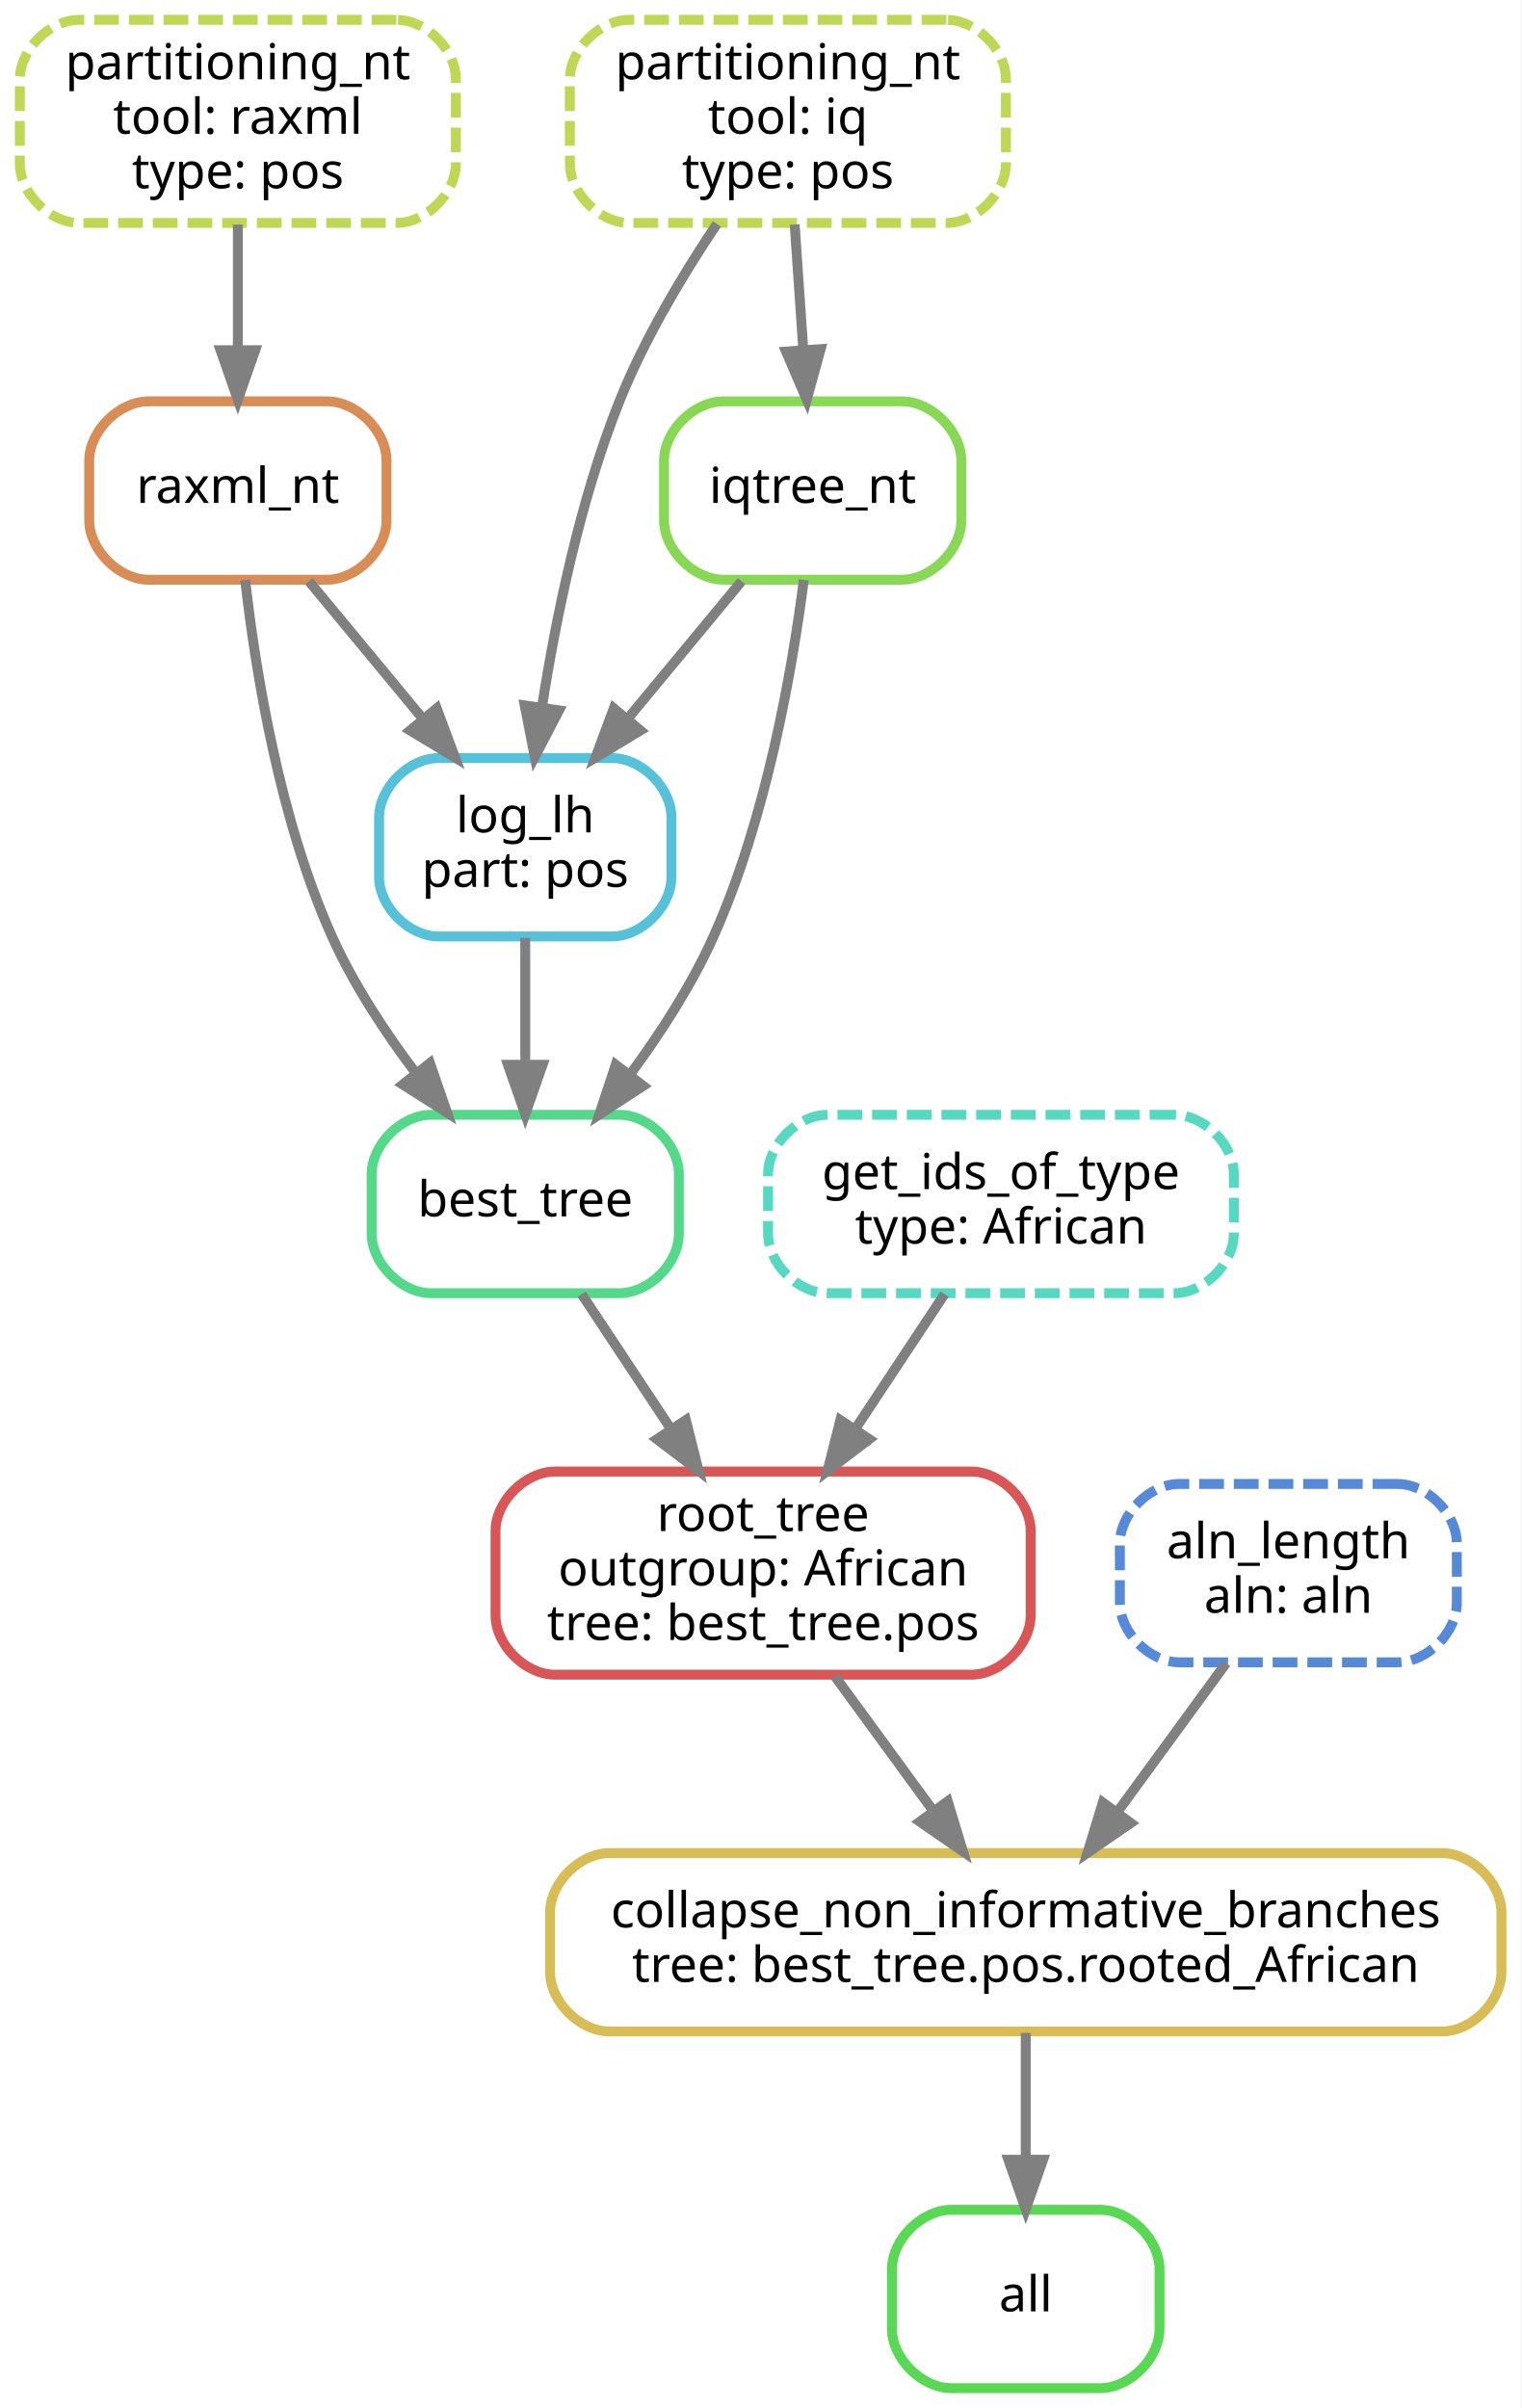
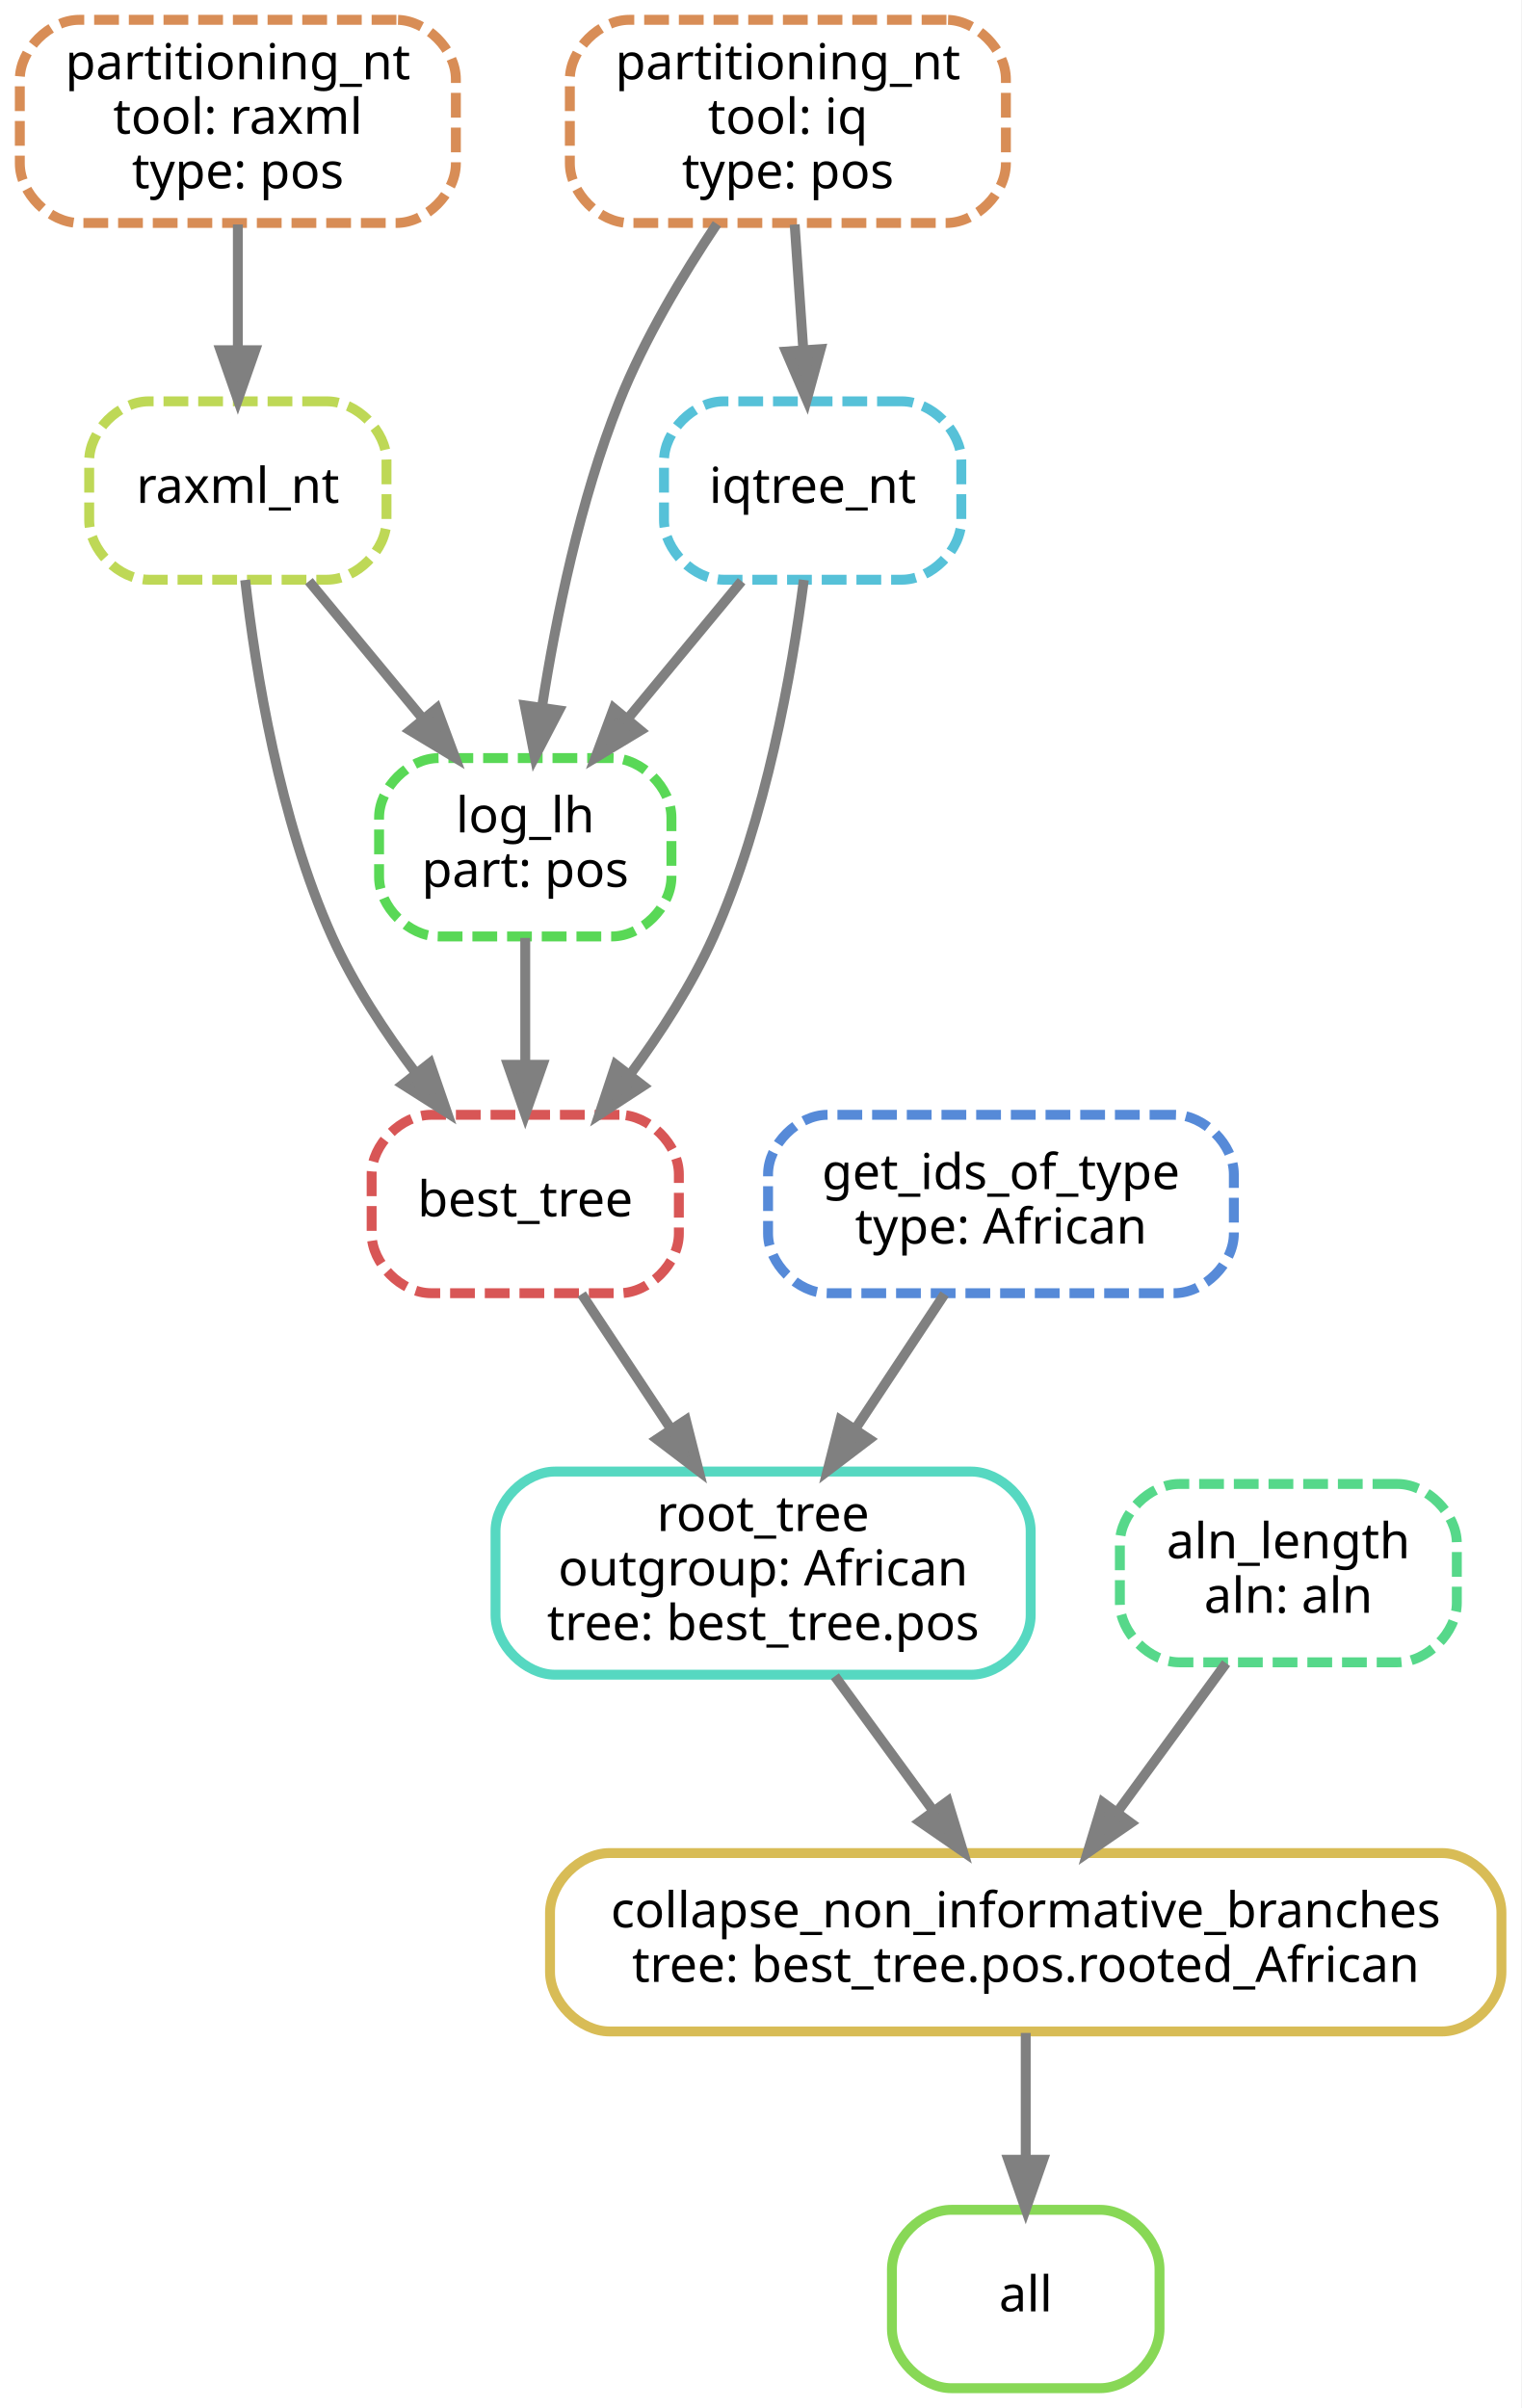
<svg xmlns="http://www.w3.org/2000/svg" width="307pt" height="486pt" viewBox="0.00 0.00 307.00 486.00">
  <g id="graph0" class="graph" transform="scale(1 1) rotate(0) translate(4 482)">
    <polygon fill="white" stroke="transparent" points="-4,4 -4,-482 303,-482 303,4 -4,4" />
    <g id="node1" class="node">
-       <path fill="none" stroke="#59d856" stroke-width="2" d="M218,-36C218,-36 188,-36 188,-36 182,-36 176,-30 176,-24 176,-24 176,-12 176,-12 176,-6 182,0 188,0 188,0 218,0 218,0 224,0 230,-6 230,-12 230,-12 230,-24 230,-24 230,-30 224,-36 218,-36" />
+       <path fill="none" stroke="#88d856" stroke-width="2" d="M218,-36C218,-36 188,-36 188,-36 182,-36 176,-30 176,-24 176,-24 176,-12 176,-12 176,-6 182,0 188,0 188,0 218,0 218,0 224,0 230,-6 230,-12 230,-12 230,-24 230,-24 230,-30 224,-36 218,-36" />
      <text text-anchor="middle" x="203" y="-15.5" font-family="sans" font-size="10.00">all</text>
    </g>
    <g id="node2" class="node">
      <path fill="none" stroke="#d8bc56" stroke-width="2" d="M287,-108C287,-108 119,-108 119,-108 113,-108 107,-102 107,-96 107,-96 107,-84 107,-84 107,-78 113,-72 119,-72 119,-72 287,-72 287,-72 293,-72 299,-78 299,-84 299,-84 299,-96 299,-96 299,-102 293,-108 287,-108" />
      <text text-anchor="middle" x="203" y="-93" font-family="sans" font-size="10.00">collapse_non_informative_branches</text>
      <text text-anchor="middle" x="203" y="-82" font-family="sans" font-size="10.00">tree: best_tree.pos.rooted_African</text>
    </g>
    <g id="edge1" class="edge">
      <path fill="none" stroke="grey" stroke-width="2" d="M203,-71.7C203,-63.98 203,-54.71 203,-46.11" />
      <polygon fill="grey" stroke="grey" stroke-width="2" points="206.5,-46.1 203,-36.1 199.5,-46.1 206.5,-46.1" />
    </g>
    <g id="node3" class="node">
-       <path fill="none" stroke="#d85656" stroke-width="2" d="M192,-185C192,-185 108,-185 108,-185 102,-185 96,-179 96,-173 96,-173 96,-156 96,-156 96,-150 102,-144 108,-144 108,-144 192,-144 192,-144 198,-144 204,-150 204,-156 204,-156 204,-173 204,-173 204,-179 198,-185 192,-185" />
+       <path fill="none" stroke="#56d8c1" stroke-width="2" d="M192,-185C192,-185 108,-185 108,-185 102,-185 96,-179 96,-173 96,-173 96,-156 96,-156 96,-150 102,-144 108,-144 108,-144 192,-144 192,-144 198,-144 204,-150 204,-156 204,-156 204,-173 204,-173 204,-179 198,-185 192,-185" />
      <text text-anchor="middle" x="150" y="-173" font-family="sans" font-size="10.00">root_tree</text>
      <text text-anchor="middle" x="150" y="-162" font-family="sans" font-size="10.00">outgroup: African</text>
      <text text-anchor="middle" x="150" y="-151" font-family="sans" font-size="10.00">tree: best_tree.pos</text>
    </g>
    <g id="edge2" class="edge">
      <path fill="none" stroke="grey" stroke-width="2" d="M164.48,-143.69C170.61,-135.3 177.84,-125.42 184.36,-116.5" />
      <polygon fill="grey" stroke="grey" stroke-width="2" points="187.26,-118.46 190.34,-108.32 181.61,-114.33 187.26,-118.46" />
    </g>
    <g id="node4" class="node">
-       <path fill="none" stroke="#568ad8" stroke-width="2" stroke-dasharray="5,2" d="M278,-182.5C278,-182.5 234,-182.5 234,-182.5 228,-182.5 222,-176.5 222,-170.5 222,-170.5 222,-158.5 222,-158.5 222,-152.5 228,-146.5 234,-146.5 234,-146.5 278,-146.5 278,-146.5 284,-146.5 290,-152.5 290,-158.5 290,-158.5 290,-170.5 290,-170.5 290,-176.5 284,-182.5 278,-182.5" />
+       <path fill="none" stroke="#56d88a" stroke-width="2" stroke-dasharray="5,2" d="M278,-182.5C278,-182.5 234,-182.5 234,-182.5 228,-182.5 222,-176.5 222,-170.5 222,-170.5 222,-158.5 222,-158.5 222,-152.5 228,-146.5 234,-146.5 234,-146.5 278,-146.5 278,-146.5 284,-146.5 290,-152.5 290,-158.5 290,-158.5 290,-170.5 290,-170.5 290,-176.5 284,-182.5 278,-182.5" />
      <text text-anchor="middle" x="256" y="-167.5" font-family="sans" font-size="10.00">aln_length</text>
      <text text-anchor="middle" x="256" y="-156.5" font-family="sans" font-size="10.00">aln: aln</text>
    </g>
    <g id="edge3" class="edge">
      <path fill="none" stroke="grey" stroke-width="2" d="M243.44,-146.32C236.91,-137.38 228.79,-126.28 221.55,-116.37" />
      <polygon fill="grey" stroke="grey" stroke-width="2" points="224.2,-114.07 215.47,-108.06 218.55,-118.2 224.2,-114.07" />
    </g>
    <g id="node5" class="node">
-       <path fill="none" stroke="#56d88a" stroke-width="2" d="M121,-257C121,-257 83,-257 83,-257 77,-257 71,-251 71,-245 71,-245 71,-233 71,-233 71,-227 77,-221 83,-221 83,-221 121,-221 121,-221 127,-221 133,-227 133,-233 133,-233 133,-245 133,-245 133,-251 127,-257 121,-257" />
+       <path fill="none" stroke="#d85656" stroke-width="2" stroke-dasharray="5,2" d="M121,-257C121,-257 83,-257 83,-257 77,-257 71,-251 71,-245 71,-245 71,-233 71,-233 71,-227 77,-221 83,-221 83,-221 121,-221 121,-221 127,-221 133,-227 133,-233 133,-233 133,-245 133,-245 133,-251 127,-257 121,-257" />
      <text text-anchor="middle" x="102" y="-236.5" font-family="sans" font-size="10.00">best_tree</text>
    </g>
    <g id="edge4" class="edge">
      <path fill="none" stroke="grey" stroke-width="2" d="M113.38,-220.82C118.75,-212.7 125.31,-202.79 131.39,-193.61" />
      <polygon fill="grey" stroke="grey" stroke-width="2" points="134.41,-195.39 137.01,-185.12 128.57,-191.53 134.41,-195.39" />
    </g>
    <g id="node6" class="node">
-       <path fill="none" stroke="#56d8c1" stroke-width="2" stroke-dasharray="5,2" d="M233,-257C233,-257 163,-257 163,-257 157,-257 151,-251 151,-245 151,-245 151,-233 151,-233 151,-227 157,-221 163,-221 163,-221 233,-221 233,-221 239,-221 245,-227 245,-233 245,-233 245,-245 245,-245 245,-251 239,-257 233,-257" />
+       <path fill="none" stroke="#568ad8" stroke-width="2" stroke-dasharray="5,2" d="M233,-257C233,-257 163,-257 163,-257 157,-257 151,-251 151,-245 151,-245 151,-233 151,-233 151,-227 157,-221 163,-221 163,-221 233,-221 233,-221 239,-221 245,-227 245,-233 245,-233 245,-245 245,-245 245,-251 239,-257 233,-257" />
      <text text-anchor="middle" x="198" y="-242" font-family="sans" font-size="10.00">get_ids_of_type</text>
      <text text-anchor="middle" x="198" y="-231" font-family="sans" font-size="10.00">type: African</text>
    </g>
    <g id="edge5" class="edge">
      <path fill="none" stroke="grey" stroke-width="2" d="M186.62,-220.82C181.25,-212.7 174.69,-202.79 168.61,-193.61" />
      <polygon fill="grey" stroke="grey" stroke-width="2" points="171.43,-191.53 162.99,-185.12 165.59,-195.39 171.43,-191.53" />
    </g>
    <g id="node7" class="node">
-       <path fill="none" stroke="#56c1d8" stroke-width="2" d="M119.5,-329C119.5,-329 84.5,-329 84.5,-329 78.5,-329 72.5,-323 72.5,-317 72.5,-317 72.5,-305 72.5,-305 72.5,-299 78.5,-293 84.5,-293 84.5,-293 119.5,-293 119.5,-293 125.5,-293 131.5,-299 131.5,-305 131.5,-305 131.5,-317 131.5,-317 131.5,-323 125.5,-329 119.5,-329" />
+       <path fill="none" stroke="#59d856" stroke-width="2" stroke-dasharray="5,2" d="M119.5,-329C119.5,-329 84.5,-329 84.5,-329 78.5,-329 72.5,-323 72.5,-317 72.5,-317 72.5,-305 72.5,-305 72.5,-299 78.5,-293 84.5,-293 84.5,-293 119.5,-293 119.5,-293 125.5,-293 131.5,-299 131.5,-305 131.5,-305 131.5,-317 131.5,-317 131.5,-323 125.5,-329 119.5,-329" />
      <text text-anchor="middle" x="102" y="-314" font-family="sans" font-size="10.00">log_lh</text>
      <text text-anchor="middle" x="102" y="-303" font-family="sans" font-size="10.00">part: pos</text>
    </g>
    <g id="edge6" class="edge">
      <path fill="none" stroke="grey" stroke-width="2" d="M102,-292.7C102,-284.98 102,-275.71 102,-267.11" />
      <polygon fill="grey" stroke="grey" stroke-width="2" points="105.5,-267.1 102,-257.1 98.5,-267.1 105.5,-267.1" />
    </g>
    <g id="node8" class="node">
-       <path fill="none" stroke="#d88d56" stroke-width="2" d="M62,-401C62,-401 26,-401 26,-401 20,-401 14,-395 14,-389 14,-389 14,-377 14,-377 14,-371 20,-365 26,-365 26,-365 62,-365 62,-365 68,-365 74,-371 74,-377 74,-377 74,-389 74,-389 74,-395 68,-401 62,-401" />
+       <path fill="none" stroke="#bed856" stroke-width="2" stroke-dasharray="5,2" d="M62,-401C62,-401 26,-401 26,-401 20,-401 14,-395 14,-389 14,-389 14,-377 14,-377 14,-371 20,-365 26,-365 26,-365 62,-365 62,-365 68,-365 74,-371 74,-377 74,-377 74,-389 74,-389 74,-395 68,-401 62,-401" />
      <text text-anchor="middle" x="44" y="-380.5" font-family="sans" font-size="10.00">raxml_nt</text>
    </g>
    <g id="edge7" class="edge">
      <path fill="none" stroke="grey" stroke-width="2" d="M45.48,-364.94C47.57,-346.51 52.38,-316.63 63,-293 67.36,-283.31 73.69,-273.66 80,-265.31" />
      <polygon fill="grey" stroke="grey" stroke-width="2" points="82.77,-267.45 86.22,-257.44 77.27,-263.11 82.77,-267.45" />
    </g>
    <g id="edge9" class="edge">
      <path fill="none" stroke="grey" stroke-width="2" d="M58.34,-364.7C65.29,-356.3 73.77,-346.07 81.4,-336.86" />
      <polygon fill="grey" stroke="grey" stroke-width="2" points="84.14,-339.04 87.83,-329.1 78.75,-334.57 84.14,-339.04" />
    </g>
    <g id="node9" class="node">
-       <path fill="none" stroke="#88d856" stroke-width="2" d="M178,-401C178,-401 142,-401 142,-401 136,-401 130,-395 130,-389 130,-389 130,-377 130,-377 130,-371 136,-365 142,-365 142,-365 178,-365 178,-365 184,-365 190,-371 190,-377 190,-377 190,-389 190,-389 190,-395 184,-401 178,-401" />
+       <path fill="none" stroke="#56c1d8" stroke-width="2" stroke-dasharray="5,2" d="M178,-401C178,-401 142,-401 142,-401 136,-401 130,-395 130,-389 130,-389 130,-377 130,-377 130,-371 136,-365 142,-365 142,-365 178,-365 178,-365 184,-365 190,-371 190,-377 190,-377 190,-389 190,-389 190,-395 184,-401 178,-401" />
      <text text-anchor="middle" x="160" y="-380.5" font-family="sans" font-size="10.00">iqtree_nt</text>
    </g>
    <g id="edge8" class="edge">
      <path fill="none" stroke="grey" stroke-width="2" d="M158.22,-364.96C155.85,-346.56 150.63,-316.7 140,-293 135.62,-283.24 129.3,-273.46 123.06,-265.01" />
      <polygon fill="grey" stroke="grey" stroke-width="2" points="125.81,-262.84 116.93,-257.05 120.26,-267.11 125.81,-262.84" />
    </g>
    <g id="edge10" class="edge">
      <path fill="none" stroke="grey" stroke-width="2" d="M145.66,-364.7C138.71,-356.3 130.23,-346.07 122.6,-336.86" />
      <polygon fill="grey" stroke="grey" stroke-width="2" points="125.25,-334.57 116.17,-329.1 119.86,-339.04 125.25,-334.57" />
    </g>
    <g id="node10" class="node">
-       <path fill="none" stroke="#bed856" stroke-width="2" stroke-dasharray="5,2" d="M187,-478C187,-478 123,-478 123,-478 117,-478 111,-472 111,-466 111,-466 111,-449 111,-449 111,-443 117,-437 123,-437 123,-437 187,-437 187,-437 193,-437 199,-443 199,-449 199,-449 199,-466 199,-466 199,-472 193,-478 187,-478" />
+       <path fill="none" stroke="#d88d56" stroke-width="2" stroke-dasharray="5,2" d="M187,-478C187,-478 123,-478 123,-478 117,-478 111,-472 111,-466 111,-466 111,-449 111,-449 111,-443 117,-437 123,-437 123,-437 187,-437 187,-437 193,-437 199,-443 199,-449 199,-449 199,-466 199,-466 199,-472 193,-478 187,-478" />
      <text text-anchor="middle" x="155" y="-466" font-family="sans" font-size="10.00">partitioning_nt</text>
      <text text-anchor="middle" x="155" y="-455" font-family="sans" font-size="10.00">tool: iq</text>
      <text text-anchor="middle" x="155" y="-444" font-family="sans" font-size="10.00">type: pos</text>
    </g>
    <g id="edge11" class="edge">
      <path fill="none" stroke="grey" stroke-width="2" d="M140.67,-436.81C133.81,-426.57 126.03,-413.59 121,-401 113.05,-381.1 108.19,-357.31 105.38,-339.33" />
      <polygon fill="grey" stroke="grey" stroke-width="2" points="108.82,-338.63 103.92,-329.23 101.89,-339.63 108.82,-338.63" />
    </g>
    <g id="edge13" class="edge">
      <path fill="none" stroke="grey" stroke-width="2" d="M156.37,-436.69C156.9,-428.91 157.53,-419.84 158.11,-411.45" />
      <polygon fill="grey" stroke="grey" stroke-width="2" points="161.61,-411.54 158.81,-401.32 154.63,-411.05 161.61,-411.54" />
    </g>
    <g id="node11" class="node">
-       <path fill="none" stroke="#bed856" stroke-width="2" stroke-dasharray="5,2" d="M76,-478C76,-478 12,-478 12,-478 6,-478 0,-472 0,-466 0,-466 0,-449 0,-449 0,-443 6,-437 12,-437 12,-437 76,-437 76,-437 82,-437 88,-443 88,-449 88,-449 88,-466 88,-466 88,-472 82,-478 76,-478" />
+       <path fill="none" stroke="#d88d56" stroke-width="2" stroke-dasharray="5,2" d="M76,-478C76,-478 12,-478 12,-478 6,-478 0,-472 0,-466 0,-466 0,-449 0,-449 0,-443 6,-437 12,-437 12,-437 76,-437 76,-437 82,-437 88,-443 88,-449 88,-449 88,-466 88,-466 88,-472 82,-478 76,-478" />
      <text text-anchor="middle" x="44" y="-466" font-family="sans" font-size="10.00">partitioning_nt</text>
      <text text-anchor="middle" x="44" y="-455" font-family="sans" font-size="10.00">tool: raxml</text>
      <text text-anchor="middle" x="44" y="-444" font-family="sans" font-size="10.00">type: pos</text>
    </g>
    <g id="edge12" class="edge">
      <path fill="none" stroke="grey" stroke-width="2" d="M44,-436.69C44,-428.91 44,-419.84 44,-411.45" />
      <polygon fill="grey" stroke="grey" stroke-width="2" points="47.5,-411.32 44,-401.32 40.5,-411.32 47.5,-411.32" />
    </g>
  </g>
</svg>
